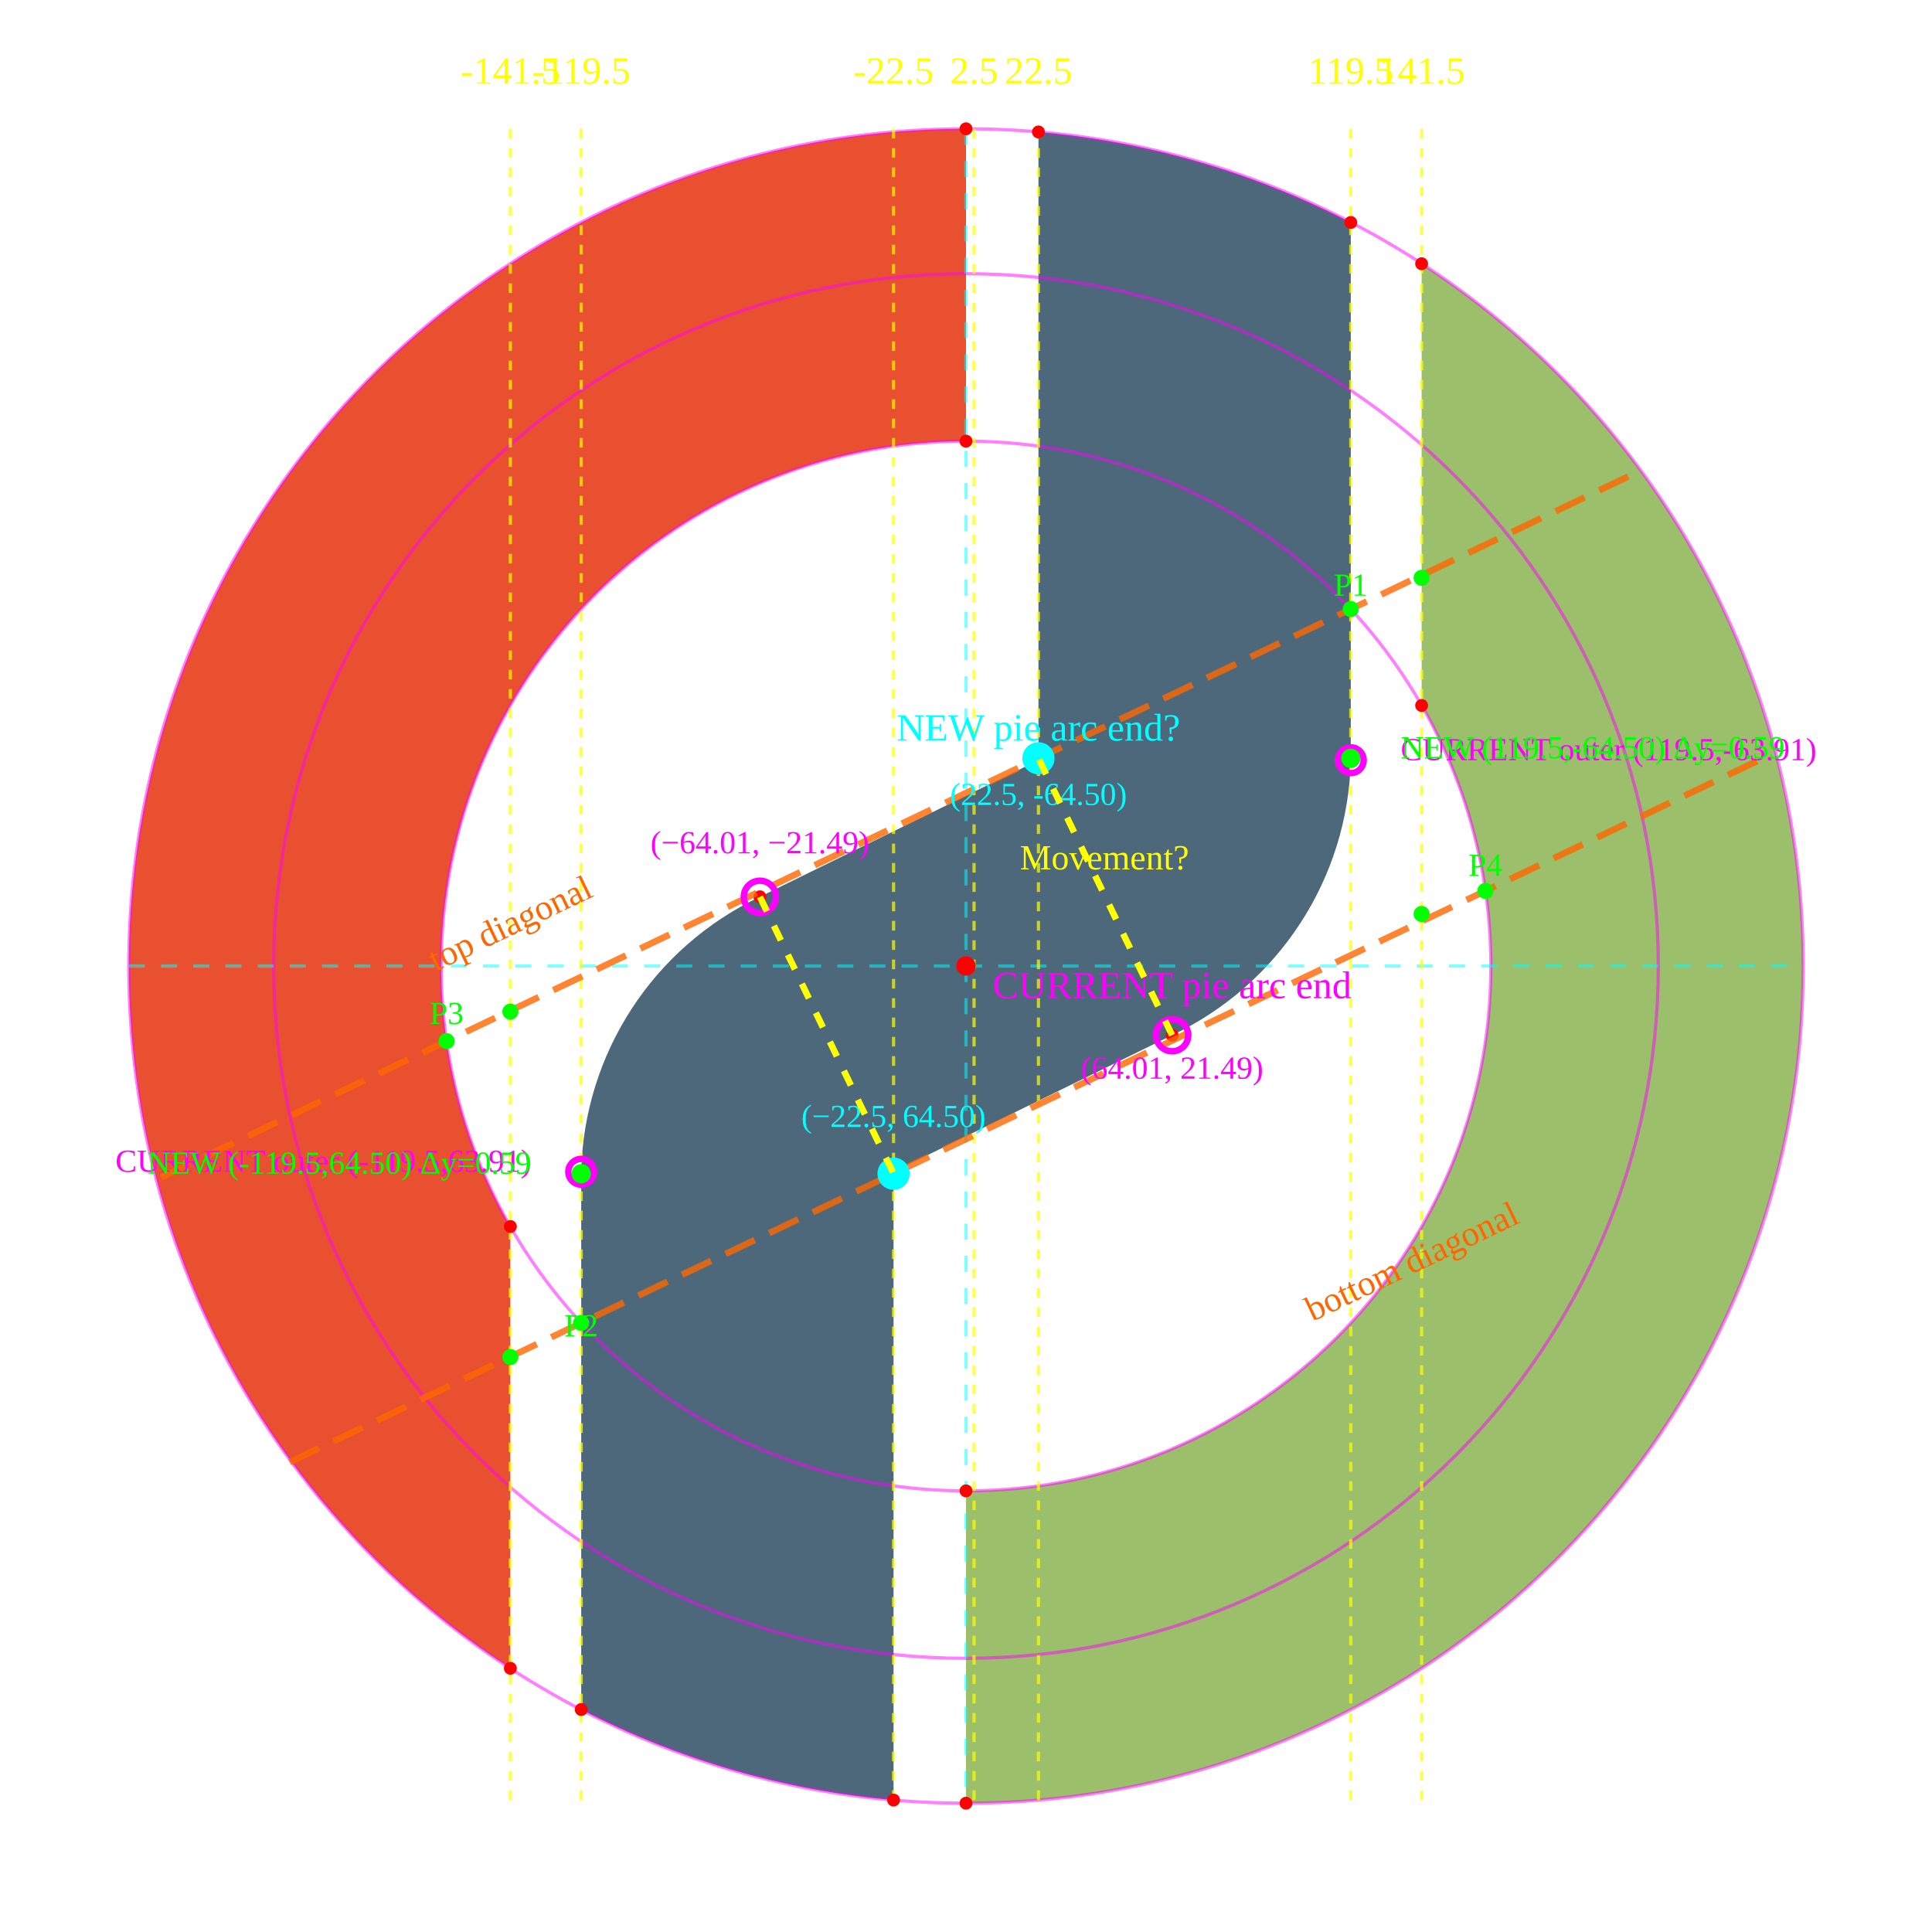
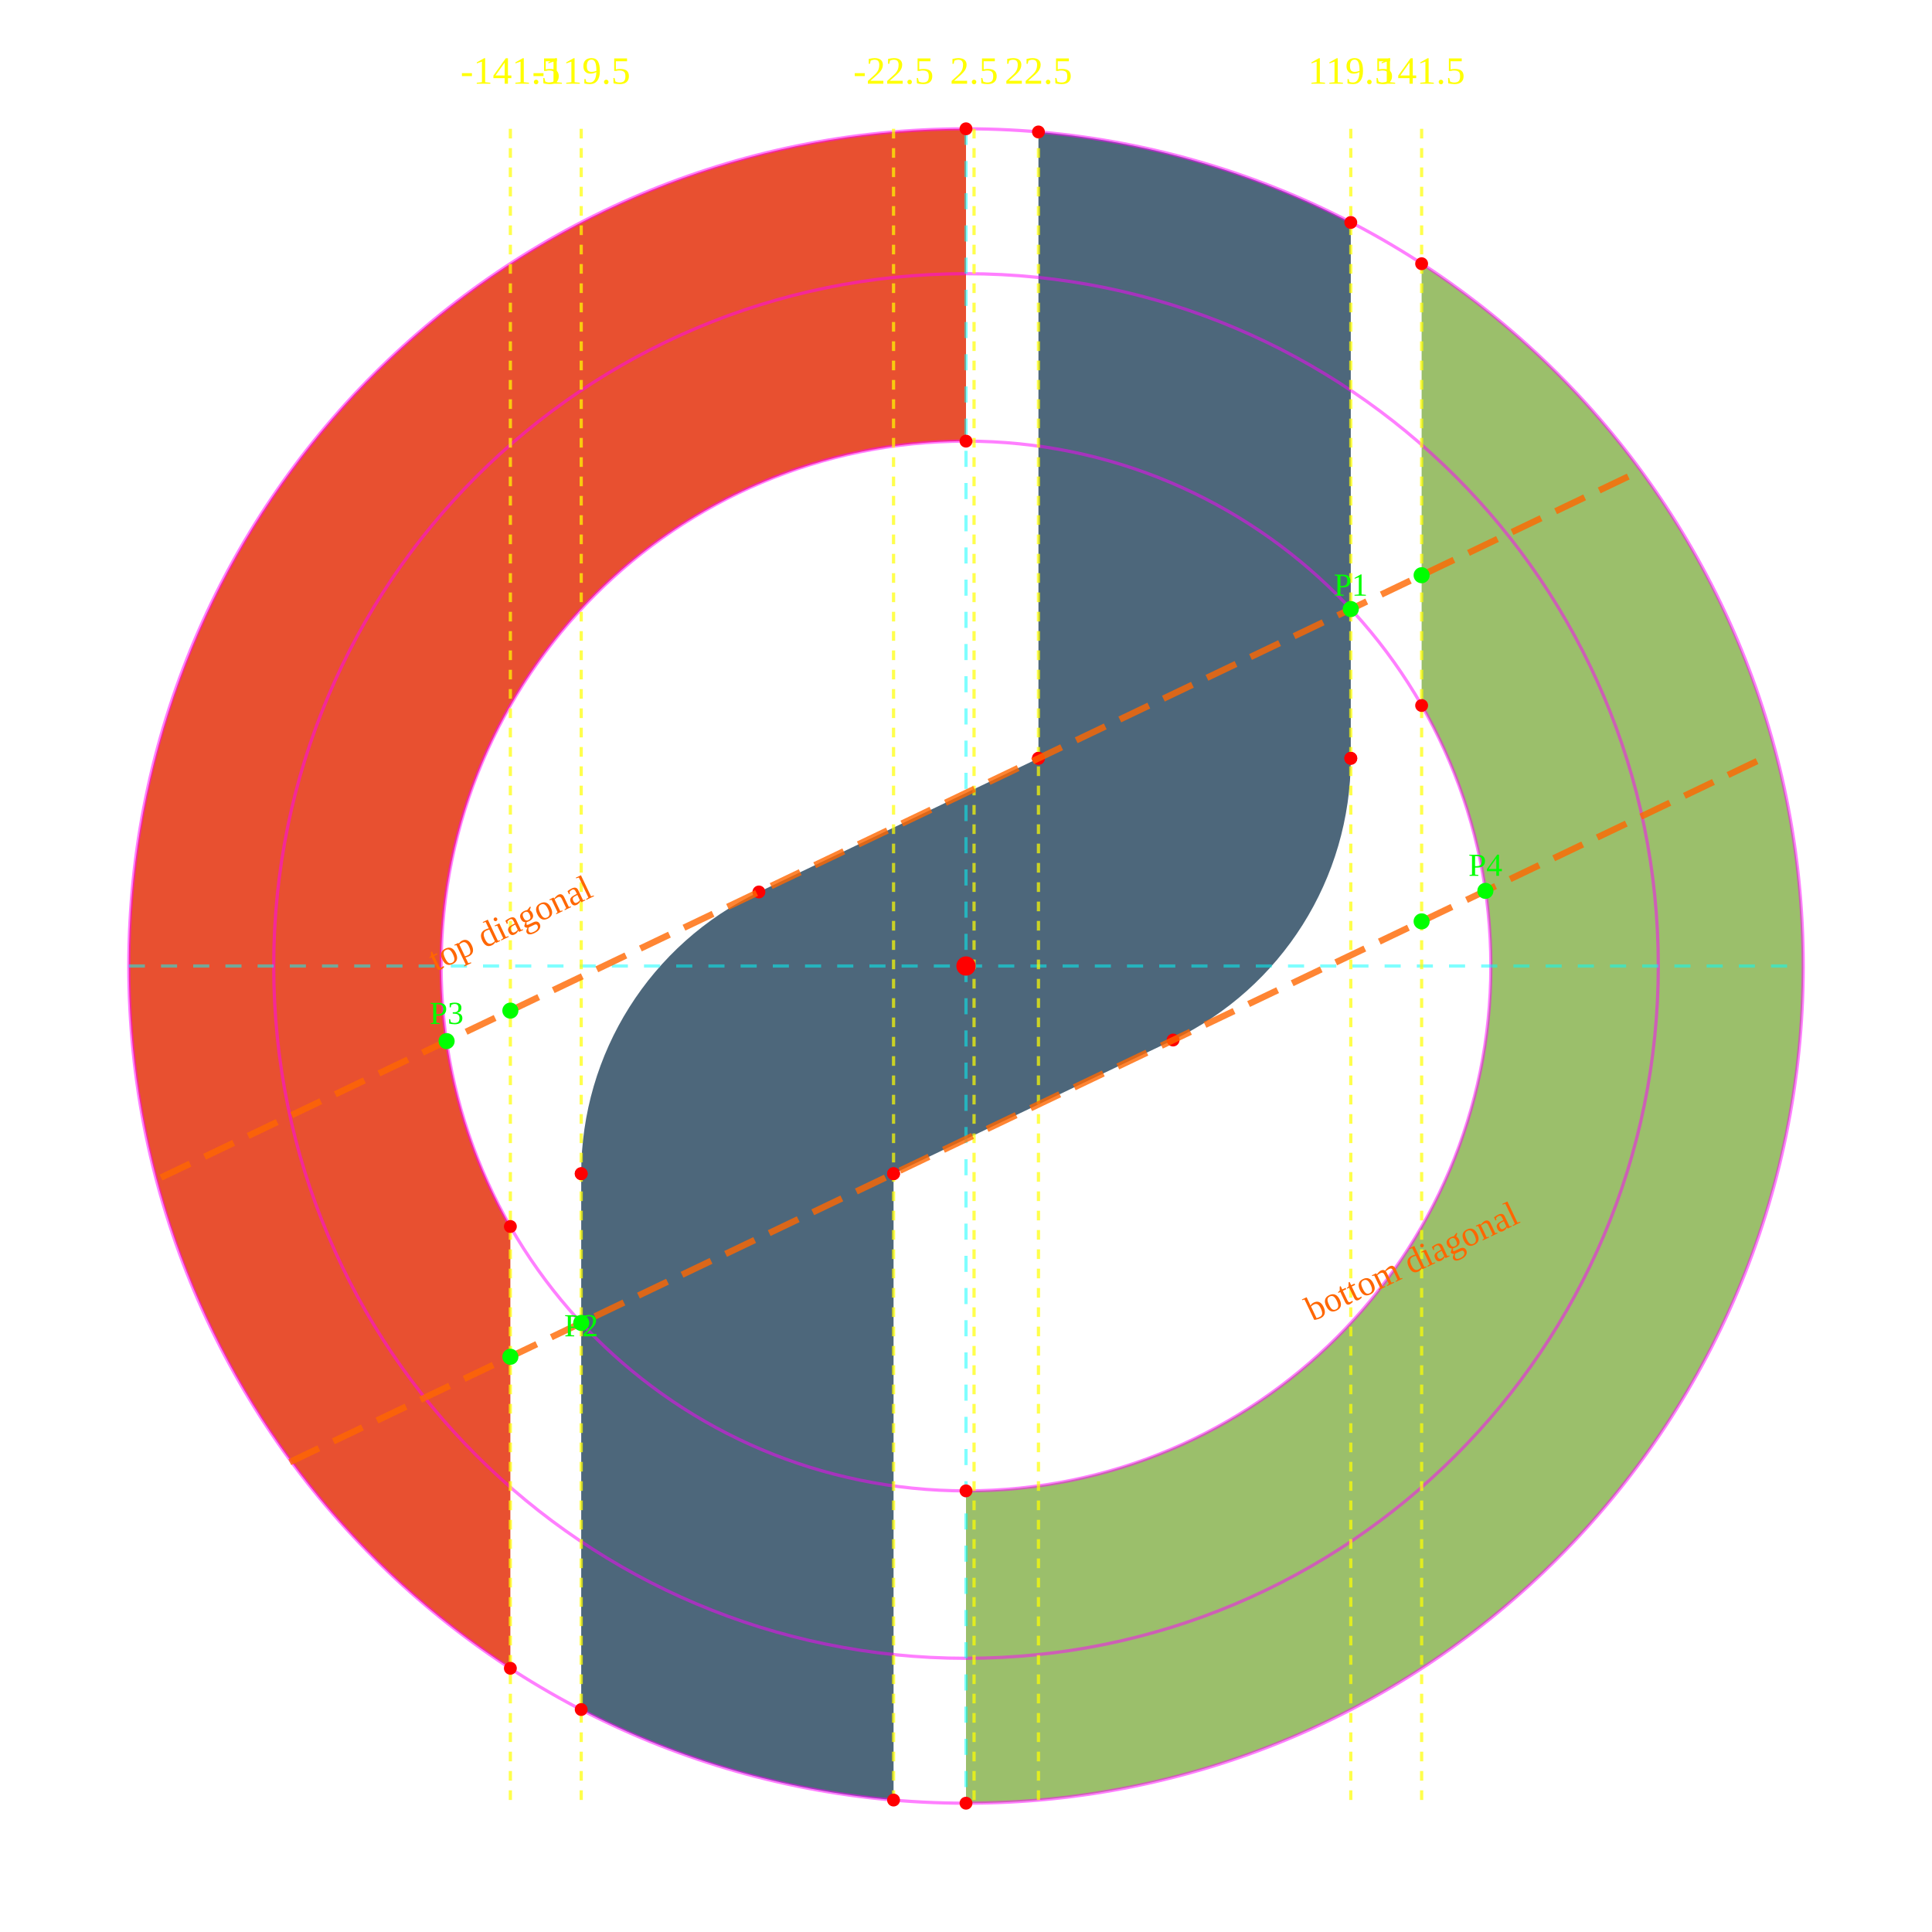
<svg xmlns="http://www.w3.org/2000/svg" viewBox="-300 -300 600 600">
  <defs>
    <style>
      .orange { fill: #E85030; }
      .green { fill: #9BBF6B; }
      .blue { fill: #4D677B; }
      .guide { stroke: #FF00FF; stroke-width: 1; fill: none; opacity: 0.5; }
      .guide-line { stroke: #00FFFF; stroke-width: 1; stroke-dasharray: 5,5; opacity: 0.5; }
      .guide-vertical { stroke: #FFFF00; stroke-width: 1; stroke-dasharray: 3,3; opacity: 0.7; }
      .guide-diagonal { stroke: #FF6600; stroke-width: 2; stroke-dasharray: 10,5; opacity: 0.8; }
      .guide-point { fill: #FF0000; }
      .diagonal-guide-point { fill: #FF0000; }
      .intersection-point { fill: #00FF00; }
      .reference-image { opacity: 0.3; }
      .pie-preview { fill: #4D677B; opacity: 0.7; stroke: #FF0000; stroke-width: 2; }
    </style>
  </defs>
  <path class="orange" d="     M 0 -260     L 0 -163     A 163 163 0 0 0 -141.5 80.9     L -141.5 218.1     A 260 260 0 0 1 0 -260     Z   " />
  <path class="green" d="     M 0 260     L 0 163     A 163 163 0 0 0 141.5 -80.9     L 141.5 -218.1     A 260 260 0 0 1 0 260     Z   " />
-   <path class="blue" d="     M 22.5 -259.02     A 260 260 0 0 1 119.5 -230.91     L 119.5 -63.91     A 97 97 0 0 1 64.01 21.49     L -22.5 63.91     L -22.5 259.02     A 260 260 0 0 1 -119.5 230.91     L -119.5 63.91     A 97 97 0 0 1 -64.01 -21.49     L 22.5 -63.91     Z   " />
+   <path class="blue" d="     M 22.5 -259.02     A 260 260 0 0 1 119.5 -230.91     L 119.5 -64.50     A 97 97 0 0 1 64.31 22.99     L -22.5 64.50     L -22.5 259.02     A 260 260 0 0 1 -119.5 230.91     L -119.5 64.50     A 97 97 0 0 1 -64.31 -22.99     L 22.5 -64.50     Z   " />
  <g id="guides">
    <circle class="guide" cx="0" cy="0" r="260" />
    <circle class="guide" cx="0" cy="0" r="163" />
    <circle class="guide" cx="0" cy="0" r="215" />
    <line class="guide-line" x1="-260" y1="0" x2="260" y2="0" />
    <line class="guide-line" x1="0" y1="-260" x2="0" y2="260" />
    <line class="guide-vertical" x1="-141.5" y1="-260" x2="-141.5" y2="260" />
    <text x="-141.5" y="-274" fill="#FFFF00" font-size="12" text-anchor="middle">-141.5</text>
    <line class="guide-vertical" x1="-119.5" y1="-260" x2="-119.5" y2="260" />
    <text x="-119.5" y="-274" fill="#FFFF00" font-size="12" text-anchor="middle">-119.5</text>
    <line class="guide-vertical" x1="-22.5" y1="-260" x2="-22.5" y2="260" />
    <text x="-22.5" y="-274" fill="#FFFF00" font-size="12" text-anchor="middle">-22.5</text>
    <line class="guide-vertical" x1="2.5" y1="-260" x2="2.5" y2="260" />
    <text x="2.5" y="-274" fill="#FFFF00" font-size="12" text-anchor="middle">2.5</text>
    <line class="guide-vertical" x1="22.5" y1="-260" x2="22.5" y2="260" />
    <text x="22.5" y="-274" fill="#FFFF00" font-size="12" text-anchor="middle">22.5</text>
    <line class="guide-vertical" x1="119.5" y1="-260" x2="119.5" y2="260" />
    <text x="119.5" y="-274" fill="#FFFF00" font-size="12" text-anchor="middle">119.5</text>
    <line class="guide-vertical" x1="141.5" y1="-260" x2="141.5" y2="260" />
    <text x="141.5" y="-274" fill="#FFFF00" font-size="12" text-anchor="middle">141.5</text>
    <circle class="guide-point" cx="0" cy="-260" r="2" />
    <circle class="guide-point" cx="0" cy="-163" r="2" />
    <circle class="guide-point" cx="0" cy="163" r="2" />
    <circle class="guide-point" cx="0" cy="260" r="2" />
    <circle class="guide-point" cx="0" cy="0" r="3" />
    <circle class="guide-point" cx="-141.5" cy="80.9" r="2" />
    <circle class="guide-point" cx="-141.5" cy="218.1" r="2" />
    <circle class="guide-point" cx="141.5" cy="-80.9" r="2" />
    <circle class="guide-point" cx="141.5" cy="-218.1" r="2" />
    <circle class="guide-point" cx="22.5" cy="-259.02" r="2" />
    <circle class="guide-point" cx="119.5" cy="-230.91" r="2" />
-     <circle class="guide-point" cx="22.5" cy="-63.91" r="2" />
-     <circle class="guide-point" cx="119.5" cy="-63.91" r="2" />
+     <circle class="guide-point" cx="22.5" cy="-64.50" r="2" />
+     <circle class="guide-point" cx="119.5" cy="-64.50" r="2" />
    <circle class="guide-point" cx="-22.5" cy="259.02" r="2" />
    <circle class="guide-point" cx="-119.5" cy="230.91" r="2" />
-     <circle class="guide-point" cx="-22.5" cy="63.91" r="2" />
-     <circle class="guide-point" cx="-119.5" cy="63.91" r="2" />
-     <circle class="diagonal-guide-point" cx="22.5" cy="-63.91" r="2" />
-     <circle class="diagonal-guide-point" cx="64.01" cy="21.49" r="2" />
-     <circle class="diagonal-guide-point" cx="-22.5" cy="63.91" r="2" />
-     <circle class="diagonal-guide-point" cx="-119.5" cy="63.91" r="2" />
-     <circle class="diagonal-guide-point" cx="-64.01" cy="-21.49" r="2" />
-     <circle class="diagonal-guide-point" cx="119.5" cy="-63.91" r="2" />
+     <circle class="guide-point" cx="-22.5" cy="64.50" r="2" />
+     <circle class="guide-point" cx="-119.5" cy="64.50" r="2" />
+     <circle class="diagonal-guide-point" cx="22.5" cy="-64.50" r="2" />
+     <circle class="diagonal-guide-point" cx="64.31" cy="22.99" r="2" />
+     <circle class="diagonal-guide-point" cx="-22.5" cy="64.50" r="2" />
+     <circle class="diagonal-guide-point" cx="-119.5" cy="64.50" r="2" />
+     <circle class="diagonal-guide-point" cx="-64.31" cy="-22.99" r="2" />
+     <circle class="diagonal-guide-point" cx="119.5" cy="-64.50" r="2" />
    <line class="guide-diagonal" x1="-250" y1="65.70" x2="210" y2="-154.08" />
    <text x="-140" y="-10" fill="#FF6600" font-size="11" text-anchor="middle" transform="rotate(-25.5 -140 -10)">top diagonal</text>
    <line class="guide-diagonal" x1="-210" y1="154.08" x2="250" y2="-65.70" />
    <text x="140" y="95" fill="#FF6600" font-size="11" text-anchor="middle" transform="rotate(-25.5 140 95)">bottom diagonal</text>
-     <circle cx="119.5" cy="-63.91" r="4" fill="none" stroke="#FF00FF" stroke-width="2" />
-     <text x="135" y="-63.91" fill="#FF00FF" font-size="10" text-anchor="start">CURRENT outer (119.5,-63.91)</text>
-     <line x1="119.5" y1="-63.91" x2="119.5" y2="-64.50" stroke="#FF00FF" stroke-width="2" stroke-dasharray="2,2" />
-     <circle cx="119.5" cy="-64.50" r="3" fill="#00FF00" />
-     <text x="135" y="-64.50" fill="#00FF00" font-size="10" text-anchor="start">NEW (119.5,-64.50) Δy=0.59</text>
-     <circle cx="-119.5" cy="63.91" r="4" fill="none" stroke="#FF00FF" stroke-width="2" />
-     <text x="-135" y="63.91" fill="#FF00FF" font-size="10" text-anchor="end">CURRENT outer (-119.5,63.91)</text>
-     <line x1="-119.5" y1="63.91" x2="-119.5" y2="64.50" stroke="#FF00FF" stroke-width="2" stroke-dasharray="2,2" />
-     <circle cx="-119.5" cy="64.50" r="3" fill="#00FF00" />
-     <text x="-135" y="64.50" fill="#00FF00" font-size="10" text-anchor="end">NEW (-119.5,64.50) Δy=0.59</text>
-     <circle cx="64.01" cy="21.49" r="5" fill="none" stroke="#FF00FF" stroke-width="2" />
-     <text x="64.01" y="10" fill="#FF00FF" font-size="12" text-anchor="middle">CURRENT pie arc end</text>
-     <text x="64.01" y="35" fill="#FF00FF" font-size="10" text-anchor="middle">(64.01, 21.49)</text>
-     <circle cx="22.5" cy="-64.50" r="5" fill="#00FFFF" stroke-width="2" />
-     <text x="22.5" y="-70" fill="#00FFFF" font-size="12" text-anchor="middle">NEW pie arc end?</text>
-     <text x="22.5" y="-50" fill="#00FFFF" font-size="10" text-anchor="middle">(22.5, -64.50)</text>
-     <line x1="64.01" y1="21.49" x2="22.5" y2="-64.50" stroke="#FFFF00" stroke-width="2" stroke-dasharray="5,5" />
-     <text x="43" y="-30" fill="#FFFF00" font-size="11" text-anchor="middle">Movement?</text>
-     <circle cx="-64.01" cy="-21.49" r="5" fill="none" stroke="#FF00FF" stroke-width="2" />
-     <text x="-64.01" y="-35" fill="#FF00FF" font-size="10" text-anchor="middle">(−64.01, −21.49)</text>
-     <circle cx="-22.5" cy="64.50" r="5" fill="#00FFFF" stroke-width="2" />
-     <text x="-22.5" y="50" fill="#00FFFF" font-size="10" text-anchor="middle">(−22.5, 64.50)</text>
-     <line x1="-64.01" y1="-21.49" x2="-22.5" y2="64.50" stroke="#FFFF00" stroke-width="2" stroke-dasharray="5,5" />
    <circle class="intersection-point" cx="119.5" cy="-110.85" r="2.5" />
    <text x="119.5" y="-115" fill="#00FF00" font-size="10" text-anchor="middle">P1</text>
    <circle class="intersection-point" cx="-161.30" cy="23.33" r="2.5" />
    <text x="-161.30" y="18" fill="#00FF00" font-size="10" text-anchor="middle">P3</text>
    <circle class="intersection-point" cx="-119.5" cy="110.85" r="2.5" />
    <text x="-119.5" y="115" fill="#00FF00" font-size="10" text-anchor="middle">P2</text>
    <circle class="intersection-point" cx="161.30" cy="-23.33" r="2.5" />
    <text x="161.30" y="-28" fill="#00FF00" font-size="10" text-anchor="middle">P4</text>
-     <circle class="intersection-point" cx="-141.5" cy="14.17" r="2.5" />
-     <circle class="intersection-point" cx="-141.5" cy="121.45" r="2.5" />
-     <circle class="intersection-point" cx="141.5" cy="-120.56" r="2.5" />
-     <circle class="intersection-point" cx="141.5" cy="-16.16" r="2.5" />
+     <circle class="intersection-point" cx="-141.5" cy="13.86" r="2.5" />
+     <circle class="intersection-point" cx="-141.5" cy="121.36" r="2.5" />
+     <circle class="intersection-point" cx="141.5" cy="-121.36" r="2.5" />
+     <circle class="intersection-point" cx="141.5" cy="-13.86" r="2.5" />
  </g>
</svg>
